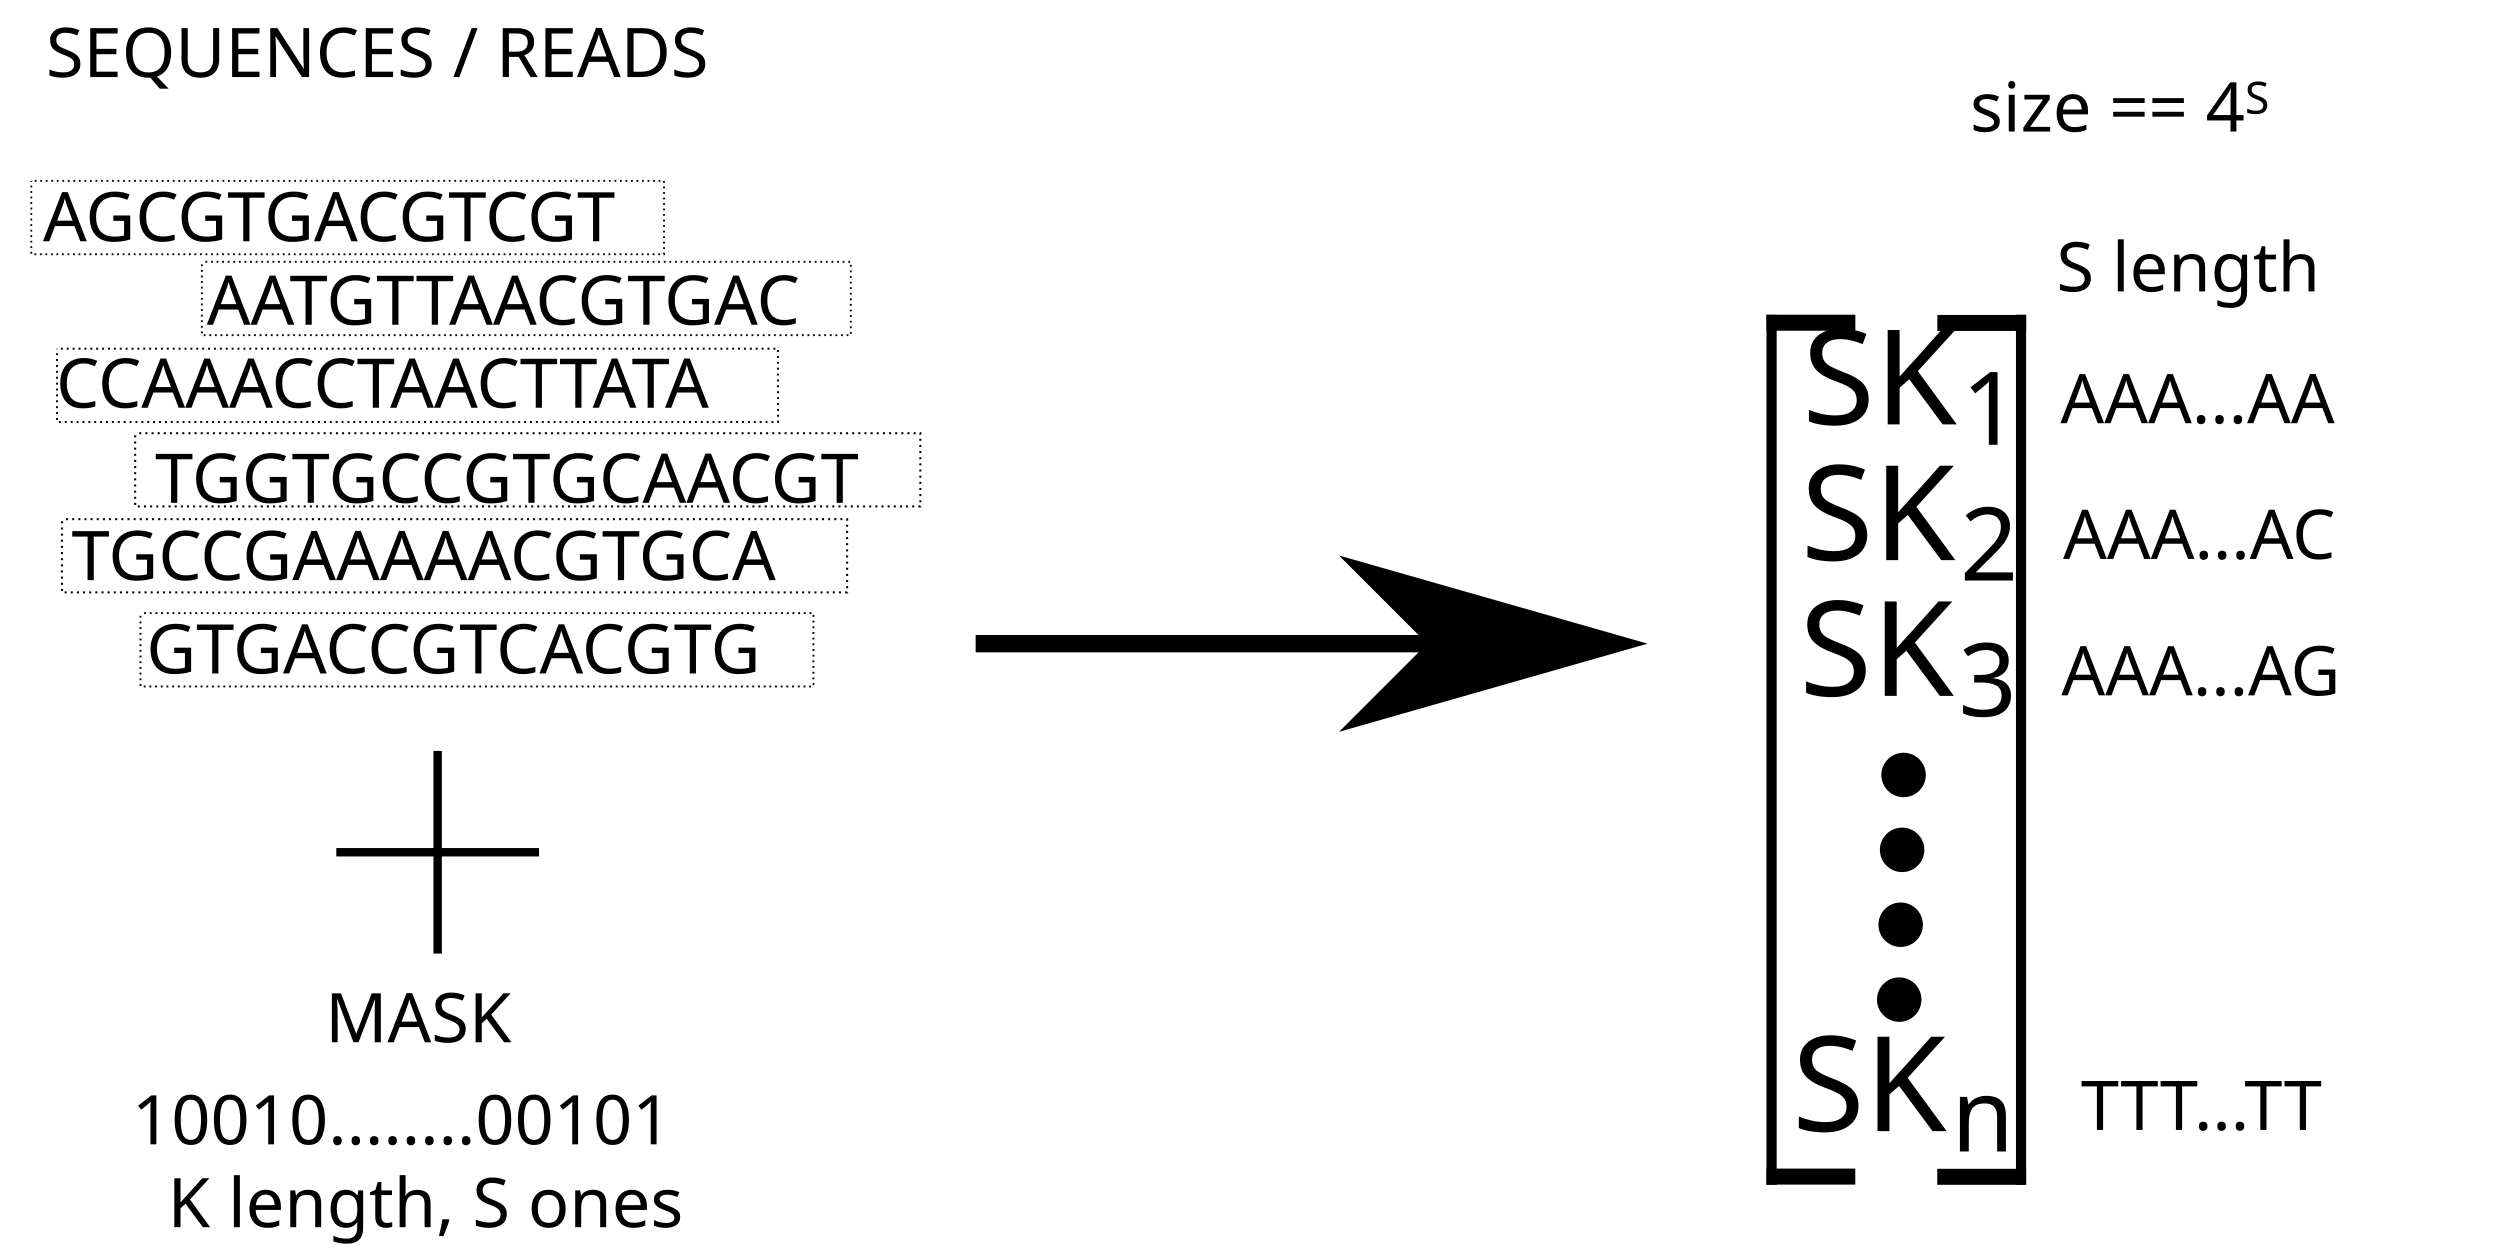
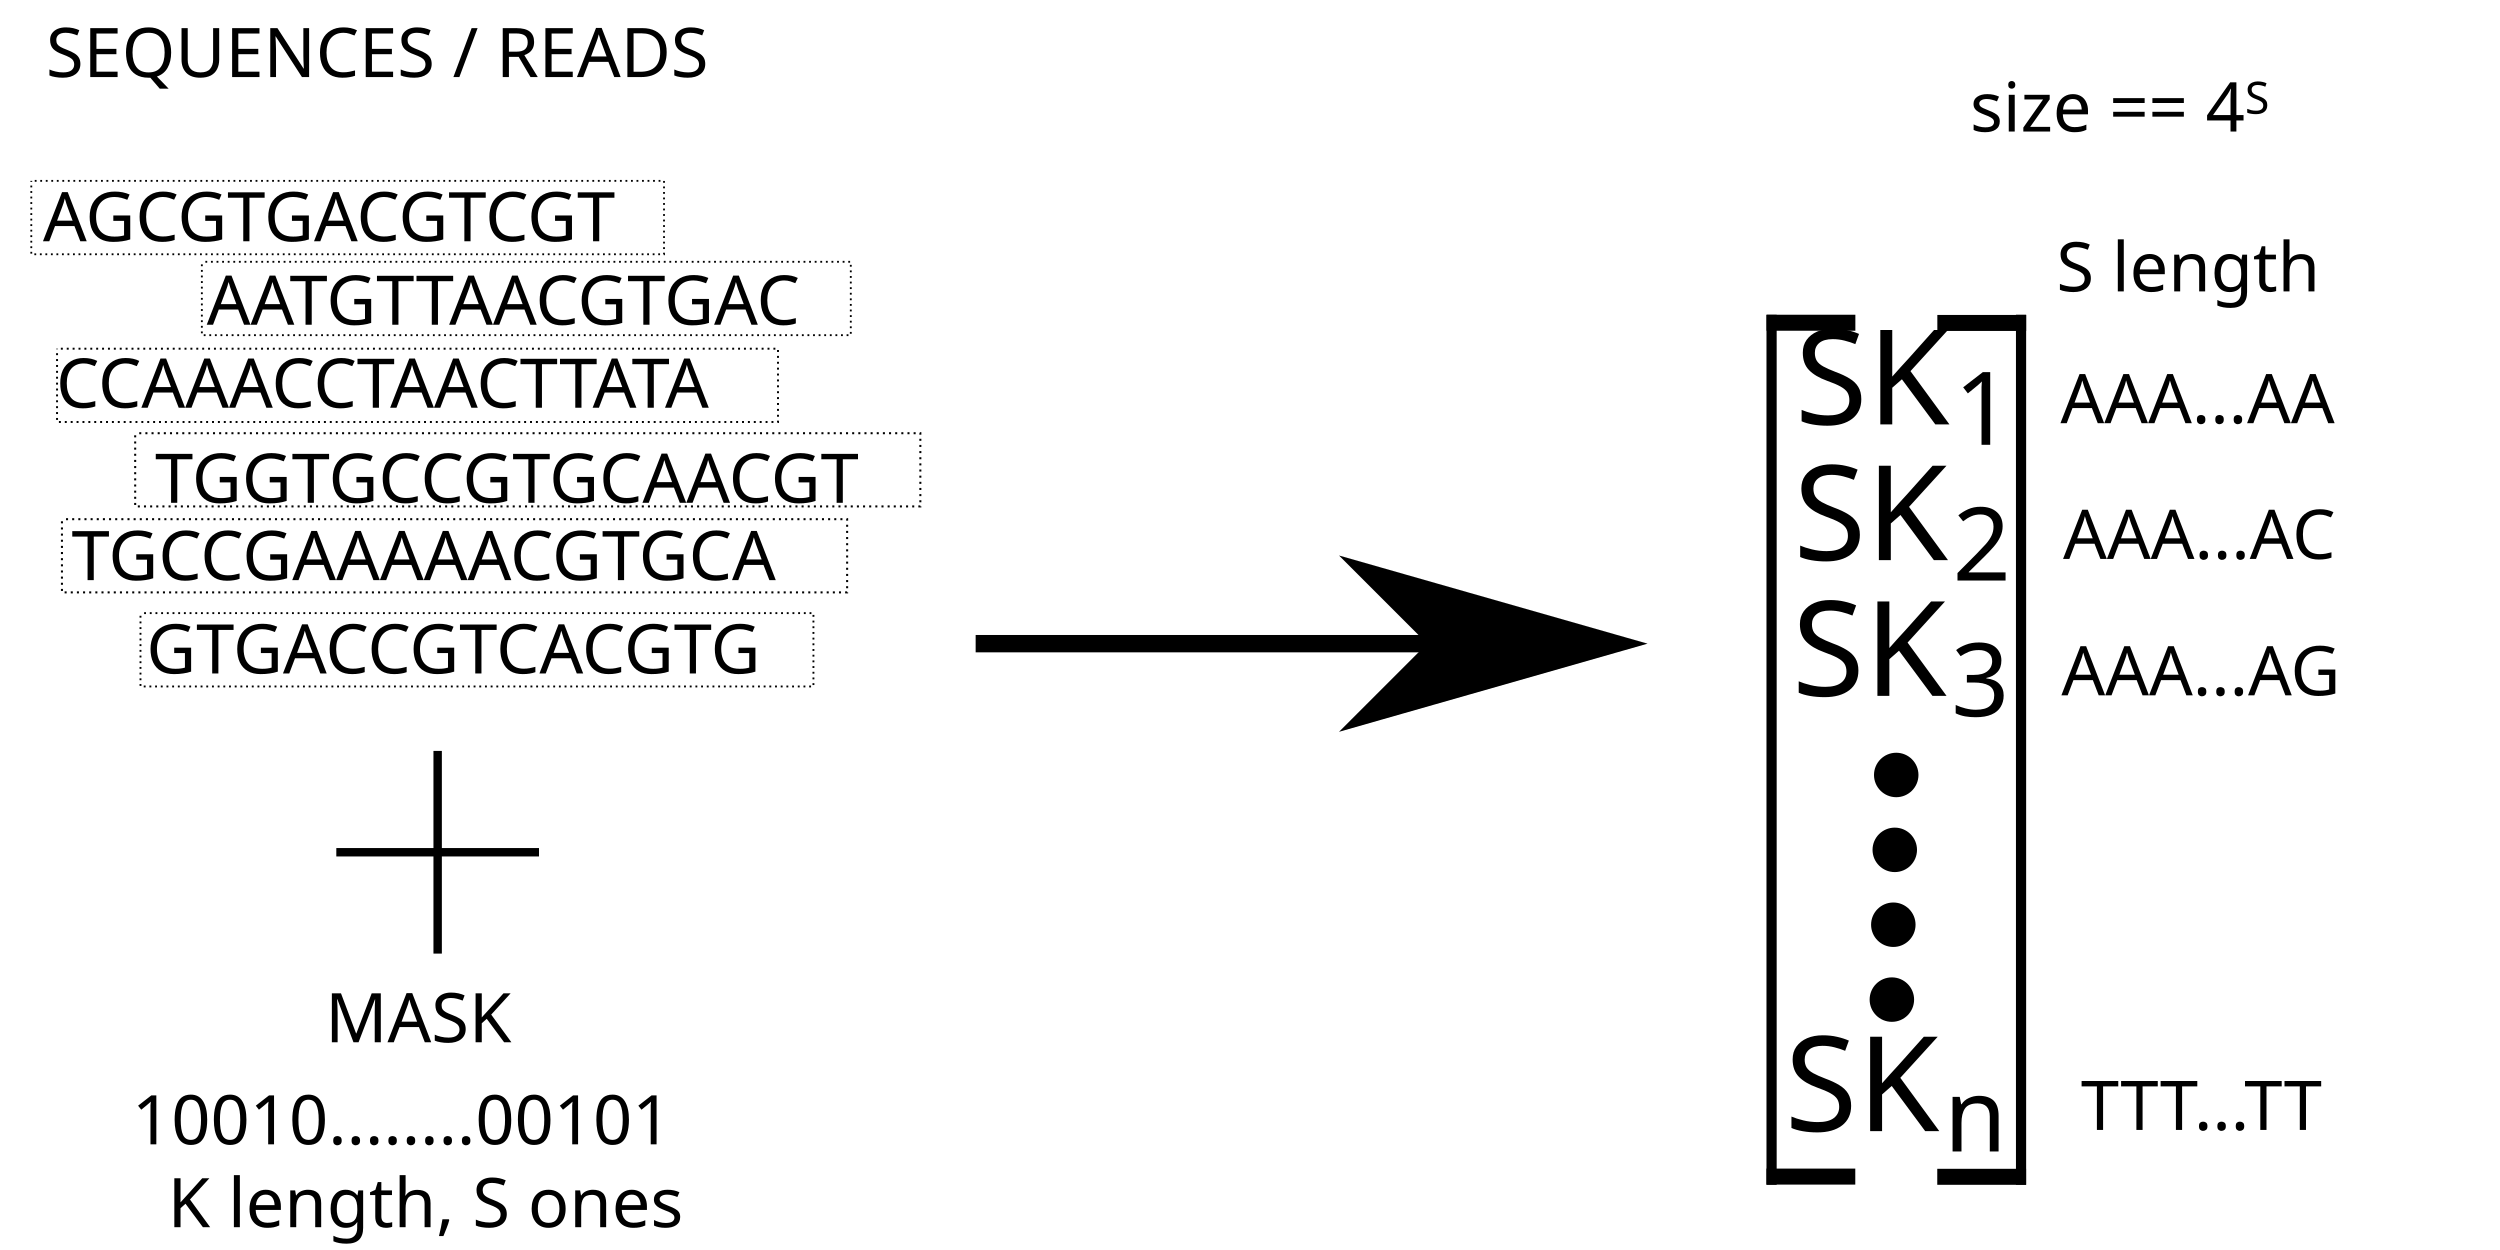
<svg xmlns="http://www.w3.org/2000/svg" width="360mm" height="180mm" viewBox="0 0 360 180" version="1.1" id="svg8">
  <defs id="defs2">
    <marker orient="auto" refY="0.0" refX="0.0" id="Arrow1Lend" style="overflow:visible;">
      <path id="path1284" d="M 0.0,0.0 L 5.0,-5.0 L -12.5,0.0 L 5.0,5.0 L 0.0,0.0 z " style="fill-rule:evenodd;stroke:#000000;stroke-width:1pt;stroke-opacity:1;fill:#000000;fill-opacity:1" transform="scale(0.8) rotate(180) translate(12.5,0)" />
    </marker>
    <marker style="overflow:visible;" id="marker3504" refX="0.0" refY="0.0" orient="auto">
      <path transform="scale(0.8) rotate(180) translate(12.5,0)" style="fill-rule:evenodd;stroke:#ff0000;stroke-width:1pt;stroke-opacity:1;fill:#ff0000;fill-opacity:1" d="M 0.0,0.0 L 5.0,-5.0 L -12.5,0.0 L 5.0,5.0 L 0.0,0.0 z " id="path3502" />
    </marker>
    <marker orient="auto" refY="0" refX="0" id="Arrow1Lend-5" style="overflow:visible">
      <path id="path1284-5" d="M 0,0 5,-5 -12.5,0 5,5 Z" style="fill:#ff0000;fill-opacity:1;fill-rule:evenodd;stroke:#ff0000;stroke-width:1pt;stroke-opacity:1" transform="matrix(-0.8,0,0,-0.8,-10,0)" />
    </marker>
  </defs>
  <g id="layer1" transform="translate(0,-117)">
    <flowRoot xml:space="preserve" id="flowRoot815" style="font-style:normal;font-weight:normal;font-size:85.333px;line-height:1.25;font-family:sans-serif;letter-spacing:0px;word-spacing:0px;fill:#000000;fill-opacity:1;stroke:none" transform="matrix(0.2645833,0,0,0.2645833,141.2746,93.66564)">
      <flowRegion id="flowRegion817" style="font-size:85.333px">
        <rect id="rect819" width="158.594" height="159.604" x="472.751" y="98.467" style="font-size:85.333px" />
      </flowRegion>
      <flowPara id="flowPara821" style="font-style:normal;font-variant:normal;font-weight:normal;font-stretch:normal;font-family:'Courier 10 Pitch';-inkscape-font-specification:'Courier 10 Pitch'">V</flowPara>
    </flowRoot>
    <g transform="matrix(1.259219,0,0,1.977477,198.9151,-252.1681)" id="g896">
      <path id="path856" d="M 44.049,210.188 H 54.206" style="fill:none;stroke:#000000;stroke-width:1.165;stroke-linecap:butt;stroke-linejoin:miter;stroke-miterlimit:4;stroke-dasharray:none;stroke-opacity:1" />
      <path id="path856-3" d="M 44.624,272.964 V 209.608" style="fill:none;stroke:#000000;stroke-width:1.165;stroke-linecap:butt;stroke-linejoin:miter;stroke-miterlimit:4;stroke-dasharray:none;stroke-opacity:1" />
      <path id="path856-5" d="m 44.041,272.366 h 10.156" style="fill:none;stroke:#000000;stroke-width:1.165;stroke-linecap:butt;stroke-linejoin:miter;stroke-miterlimit:4;stroke-dasharray:none;stroke-opacity:1" />
    </g>
    <g transform="matrix(-1.259219,0,0,-1.977477,347.2227,702.1016)" id="g896-6">
      <path id="path856-2" d="M 44.049,210.188 H 54.206" style="fill:none;stroke:#000000;stroke-width:1.165;stroke-linecap:butt;stroke-linejoin:miter;stroke-miterlimit:4;stroke-dasharray:none;stroke-opacity:1" />
      <path id="path856-3-9" d="M 44.624,272.964 V 209.608" style="fill:none;stroke:#000000;stroke-width:1.165;stroke-linecap:butt;stroke-linejoin:miter;stroke-miterlimit:4;stroke-dasharray:none;stroke-opacity:1" />
      <path id="path856-5-1" d="m 44.041,272.366 h 10.156" style="fill:none;stroke:#000000;stroke-width:1.165;stroke-linecap:butt;stroke-linejoin:miter;stroke-miterlimit:4;stroke-dasharray:none;stroke-opacity:1" />
    </g>
-     <text xml:space="preserve" style="font-style:normal;font-weight:normal;font-size:22.578px;line-height:1.25;font-family:sans-serif;letter-spacing:0px;word-spacing:0px;fill:#000000;fill-opacity:1;stroke:none;stroke-width:0.265" x="259.524" y="178.12" id="text12766">
-       <tspan x="282.443" y="0" id="tspan12764" style="stroke-width:0.265">
-         <tspan x="259.524" y="178.12" style="font-style:normal;font-variant:normal;font-weight:normal;font-stretch:normal;font-size:19.05px;font-family:'Courier 10 Pitch';-inkscape-font-specification:'Courier 10 Pitch';stroke-width:0.265" id="tspan12760">SK</tspan>
-         <tspan x="282.443" y="178.12" style="font-size:14.676px;baseline-shift:sub;stroke-width:0.265" id="tspan12762">1</tspan>
+     <text xml:space="preserve" style="font-style:normal;font-weight:normal;font-size:22.578px;line-height:1.25;font-family:sans-serif;letter-spacing:0px;word-spacing:0px;fill:#000000;fill-opacity:1;stroke:none;stroke-width:0.265" x="258.465" y="178.12" id="text12766">
+       <tspan x="281.385" y="0" id="tspan12764" style="stroke-width:0.265">
+         <tspan x="258.465" y="178.12" style="font-style:normal;font-variant:normal;font-weight:normal;font-stretch:normal;font-size:19.05px;font-family:'Courier 10 Pitch';-inkscape-font-specification:'Courier 10 Pitch';stroke-width:0.265" id="tspan12760">SK</tspan>
+         <tspan x="281.385" y="178.12" style="font-size:14.676px;baseline-shift:sub;stroke-width:0.265" id="tspan12762">1</tspan>
      </tspan>
    </text>
-     <text xml:space="preserve" style="font-style:normal;font-weight:normal;font-size:22.578px;line-height:1.25;font-family:sans-serif;letter-spacing:0px;word-spacing:0px;fill:#000000;fill-opacity:1;stroke:none;stroke-width:0.265" x="259.315" y="197.663" id="text12758">
-       <tspan x="282.234" y="0" id="tspan12756" style="stroke-width:0.265">
-         <tspan x="259.315" y="197.663" style="font-style:normal;font-variant:normal;font-weight:normal;font-stretch:normal;font-size:19.05px;font-family:'Courier 10 Pitch';-inkscape-font-specification:'Courier 10 Pitch';stroke-width:0.265" id="tspan12752">SK</tspan>
-         <tspan x="282.234" y="197.663" style="font-size:14.676px;baseline-shift:sub;stroke-width:0.265" id="tspan12754">2</tspan>
+     <text xml:space="preserve" style="font-style:normal;font-weight:normal;font-size:22.578px;line-height:1.25;font-family:sans-serif;letter-spacing:0px;word-spacing:0px;fill:#000000;fill-opacity:1;stroke:none;stroke-width:0.265" x="258.256" y="197.663" id="text12758">
+       <tspan x="281.176" y="0" id="tspan12756" style="stroke-width:0.265">
+         <tspan x="258.256" y="197.663" style="font-style:normal;font-variant:normal;font-weight:normal;font-stretch:normal;font-size:19.05px;font-family:'Courier 10 Pitch';-inkscape-font-specification:'Courier 10 Pitch';stroke-width:0.265" id="tspan12752">SK</tspan>
+         <tspan x="281.176" y="197.663" style="font-size:14.676px;baseline-shift:sub;stroke-width:0.265" id="tspan12754">2</tspan>
      </tspan>
    </text>
-     <text xml:space="preserve" style="font-style:normal;font-weight:normal;font-size:22.578px;line-height:1.25;font-family:sans-serif;letter-spacing:0px;word-spacing:0px;fill:#000000;fill-opacity:1;stroke:none;stroke-width:0.265" x="259.105" y="217.206" id="text12750">
-       <tspan x="282.025" y="0" id="tspan12748" style="stroke-width:0.265">
-         <tspan x="259.105" y="217.206" style="font-style:normal;font-variant:normal;font-weight:normal;font-stretch:normal;font-size:19.05px;font-family:'Courier 10 Pitch';-inkscape-font-specification:'Courier 10 Pitch';stroke-width:0.265" id="tspan12744">SK</tspan>
-         <tspan x="282.025" y="217.206" style="font-size:14.676px;baseline-shift:sub;stroke-width:0.265" id="tspan12746">3</tspan>
+     <text xml:space="preserve" style="font-style:normal;font-weight:normal;font-size:22.578px;line-height:1.25;font-family:sans-serif;letter-spacing:0px;word-spacing:0px;fill:#000000;fill-opacity:1;stroke:none;stroke-width:0.265" x="258.047" y="217.206" id="text12750">
+       <tspan x="280.966" y="0" id="tspan12748" style="stroke-width:0.265">
+         <tspan x="258.047" y="217.206" style="font-style:normal;font-variant:normal;font-weight:normal;font-stretch:normal;font-size:19.05px;font-family:'Courier 10 Pitch';-inkscape-font-specification:'Courier 10 Pitch';stroke-width:0.265" id="tspan12744">SK</tspan>
+         <tspan x="280.966" y="217.206" style="font-size:14.676px;baseline-shift:sub;stroke-width:0.265" id="tspan12746">3</tspan>
      </tspan>
    </text>
-     <circle style="opacity:1;fill:#000000;fill-opacity:1;stroke:#000000;stroke-width:1.165;stroke-miterlimit:4;stroke-dasharray:none;stroke-dashoffset:0;stroke-opacity:1" id="path989" cx="274.115" cy="228.596" r="2.619" />
-     <circle style="opacity:1;fill:#000000;fill-opacity:1;stroke:#000000;stroke-width:1.165;stroke-miterlimit:4;stroke-dasharray:none;stroke-dashoffset:0;stroke-opacity:1" id="path989-2" cx="273.906" cy="239.379" r="2.619" />
-     <circle style="opacity:1;fill:#000000;fill-opacity:1;stroke:#000000;stroke-width:1.165;stroke-miterlimit:4;stroke-dasharray:none;stroke-dashoffset:0;stroke-opacity:1" id="path989-2-0" cx="273.696" cy="250.161" r="2.619" />
-     <circle style="opacity:1;fill:#000000;fill-opacity:1;stroke:#000000;stroke-width:1.165;stroke-miterlimit:4;stroke-dasharray:none;stroke-dashoffset:0;stroke-opacity:1" id="path989-2-2" cx="273.487" cy="260.944" r="2.619" />
-     <text xml:space="preserve" style="font-style:normal;font-weight:normal;font-size:22.578px;line-height:1.25;font-family:sans-serif;letter-spacing:0px;word-spacing:0px;fill:#000000;fill-opacity:1;stroke:none;stroke-width:0.265" x="258.059" y="279.879" id="text12742">
-       <tspan x="280.978" y="0" id="tspan12740" style="stroke-width:0.265">
-         <tspan x="258.059" y="279.879" style="font-style:normal;font-variant:normal;font-weight:normal;font-stretch:normal;font-size:19.05px;font-family:'Courier 10 Pitch';-inkscape-font-specification:'Courier 10 Pitch';stroke-width:0.265" id="tspan12736">SK</tspan>
-         <tspan x="280.978" y="279.879" style="font-size:14.676px;baseline-shift:sub;stroke-width:0.265" id="tspan12738">n</tspan>
+     <circle style="opacity:1;fill:#000000;fill-opacity:1;stroke:#000000;stroke-width:1.165;stroke-miterlimit:4;stroke-dasharray:none;stroke-dashoffset:0;stroke-opacity:1" id="path989" cx="273.057" cy="228.596" r="2.619" />
+     <circle style="opacity:1;fill:#000000;fill-opacity:1;stroke:#000000;stroke-width:1.165;stroke-miterlimit:4;stroke-dasharray:none;stroke-dashoffset:0;stroke-opacity:1" id="path989-2" cx="272.847" cy="239.379" r="2.619" />
+     <circle style="opacity:1;fill:#000000;fill-opacity:1;stroke:#000000;stroke-width:1.165;stroke-miterlimit:4;stroke-dasharray:none;stroke-dashoffset:0;stroke-opacity:1" id="path989-2-0" cx="272.638" cy="250.161" r="2.619" />
+     <circle style="opacity:1;fill:#000000;fill-opacity:1;stroke:#000000;stroke-width:1.165;stroke-miterlimit:4;stroke-dasharray:none;stroke-dashoffset:0;stroke-opacity:1" id="path989-2-2" cx="272.429" cy="260.944" r="2.619" />
+     <text xml:space="preserve" style="font-style:normal;font-weight:normal;font-size:22.578px;line-height:1.25;font-family:sans-serif;letter-spacing:0px;word-spacing:0px;fill:#000000;fill-opacity:1;stroke:none;stroke-width:0.265" x="257" y="279.879" id="text12742">
+       <tspan x="279.92" y="0" id="tspan12740" style="stroke-width:0.265">
+         <tspan x="257" y="279.879" style="font-style:normal;font-variant:normal;font-weight:normal;font-stretch:normal;font-size:19.05px;font-family:'Courier 10 Pitch';-inkscape-font-specification:'Courier 10 Pitch';stroke-width:0.265" id="tspan12736">SK</tspan>
+         <tspan x="279.92" y="279.879" style="font-size:14.676px;baseline-shift:sub;stroke-width:0.265" id="tspan12738">n</tspan>
      </tspan>
    </text>
    <text xml:space="preserve" style="font-style:normal;font-weight:normal;font-size:1.058px;line-height:1.25;font-family:sans-serif;letter-spacing:0px;word-spacing:0px;fill:#000000;fill-opacity:1;stroke:none;stroke-width:0.265" x="296.704" y="177.948" id="text1105-4">
      <tspan id="tspan1103-5" x="296.704" y="177.948" style="font-size:9.878px;stroke-width:0.265">AAA...AA</tspan>
    </text>
    <text xml:space="preserve" style="font-style:normal;font-weight:normal;font-size:1.058px;line-height:1.25;font-family:sans-serif;letter-spacing:0px;word-spacing:0px;fill:#000000;fill-opacity:1;stroke:none;stroke-width:0.265" x="297.082" y="197.486" id="text1105-4-0">
      <tspan id="tspan1103-5-3" x="297.082" y="197.486" style="font-size:9.878px;stroke-width:0.265">AAA...AC</tspan>
    </text>
    <text xml:space="preserve" style="font-style:normal;font-weight:normal;font-size:1.058px;line-height:1.25;font-family:sans-serif;letter-spacing:0px;word-spacing:0px;fill:#000000;fill-opacity:1;stroke:none;stroke-width:0.265" x="296.841" y="217.128" id="text1105-4-6">
      <tspan id="tspan1103-5-1" x="296.841" y="217.128" style="font-size:9.878px;stroke-width:0.265">AAA...AG</tspan>
    </text>
    <text xml:space="preserve" style="font-style:normal;font-weight:normal;font-size:1.058px;line-height:1.25;font-family:sans-serif;letter-spacing:0px;word-spacing:0px;fill:#000000;fill-opacity:1;stroke:none;stroke-width:0.265" x="299.658" y="279.708" id="text1105-4-6-0">
      <tspan id="tspan1103-5-1-6" x="299.658" y="279.708" style="font-size:9.878px;stroke-width:0.265">TTT...TT</tspan>
    </text>
    <g id="g9288" transform="translate(-12.17084,3.175)">
      <text id="text1105" y="148.569" x="18.361" style="font-style:normal;font-weight:normal;font-size:1.058px;line-height:1.25;font-family:sans-serif;letter-spacing:0px;word-spacing:0px;fill:#000000;fill-opacity:1;stroke:none;stroke-width:0.265;stroke-miterlimit:4;stroke-dasharray:0.265, 0.53;stroke-dashoffset:0.079;stroke-opacity:1" xml:space="preserve">
        <tspan style="font-size:9.878px;stroke:none;stroke-width:0.265;stroke-miterlimit:4;stroke-dasharray:0.265, 0.53;stroke-dashoffset:0.079;stroke-opacity:1" y="148.569" x="18.361" id="tspan1103">AGCGTGACGTCGT</tspan>
      </text>
      <rect y="139.869" x="16.677" height="10.571" width="91.112" id="rect1229" style="opacity:1;fill:none;fill-opacity:1;stroke:#000000;stroke-width:0.265;stroke-miterlimit:4;stroke-dasharray:0.265, 0.53;stroke-dashoffset:0.3;stroke-opacity:1" />
    </g>
    <g id="g9283" transform="translate(-5.291667)">
      <text id="text1105-3-1" y="163.764" x="35.062" style="font-style:normal;font-weight:normal;font-size:1.058px;line-height:1.25;font-family:sans-serif;letter-spacing:0px;word-spacing:0px;fill:#000000;fill-opacity:1;stroke:none;stroke-width:0.265;stroke-miterlimit:4;stroke-dasharray:0.265, 0.53;stroke-dashoffset:0.08;stroke-opacity:1" xml:space="preserve">
        <tspan style="font-size:9.878px;stroke:none;stroke-width:0.265;stroke-miterlimit:4;stroke-dasharray:0.265, 0.53;stroke-dashoffset:0.08;stroke-opacity:1" y="163.764" x="35.062" id="tspan1103-6-2">AATGTTAACGTGAC</tspan>
      </text>
      <rect y="154.698" x="34.359" height="10.567" width="93.447" id="rect1229-3" style="opacity:1;fill:none;fill-opacity:1;stroke:#000000;stroke-width:0.268;stroke-miterlimit:4;stroke-dasharray:0.268, 0.537;stroke-dashoffset:0.3;stroke-opacity:1" />
    </g>
    <g id="g9278" transform="translate(-5.291667,-2.645833)">
      <text id="text1105-3-9" y="178.357" x="13.36" style="font-style:normal;font-weight:normal;font-size:1.058px;line-height:1.25;font-family:sans-serif;letter-spacing:0px;word-spacing:0px;fill:#000000;fill-opacity:1;stroke:none;stroke-width:0.265;stroke-miterlimit:4;stroke-dasharray:0.265, 0.53;stroke-dashoffset:0.08;stroke-opacity:1" xml:space="preserve">
        <tspan style="font-size:9.878px;stroke:none;stroke-width:0.265;stroke-miterlimit:4;stroke-dasharray:0.265, 0.53;stroke-dashoffset:0.08;stroke-opacity:1" y="178.357" x="13.36" id="tspan1103-6-3">CCAAACCTAACTTATA</tspan>
      </text>
      <rect y="169.859" x="13.506" height="10.553" width="103.817" id="rect1229-2" style="opacity:1;fill:none;fill-opacity:1;stroke:#000000;stroke-width:0.283;stroke-miterlimit:4;stroke-dasharray:0.283, 0.565;stroke-dashoffset:0.3;stroke-opacity:1" />
    </g>
    <g id="g9273" transform="translate(-15.34584,-3.175)">
      <text id="text1105-3-19" y="192.576" x="37.682" style="font-style:normal;font-weight:normal;font-size:1.058px;line-height:1.25;font-family:sans-serif;letter-spacing:0px;word-spacing:0px;fill:#000000;fill-opacity:1;stroke:none;stroke-width:0.265;stroke-miterlimit:4;stroke-dasharray:0.265, 0.53;stroke-dashoffset:0.08;stroke-opacity:1" xml:space="preserve">
        <tspan style="font-size:9.878px;stroke:none;stroke-width:0.265;stroke-miterlimit:4;stroke-dasharray:0.265, 0.53;stroke-dashoffset:0.08;stroke-opacity:1" y="192.576" x="37.682" id="tspan1103-6-4">TGGTGCCGTGCAACGT</tspan>
      </text>
      <rect y="182.558" x="34.811" height="10.541" width="113.065" id="rect1229-0" style="opacity:1;fill:none;fill-opacity:1;stroke:#000000;stroke-width:0.295;stroke-miterlimit:4;stroke-dasharray:0.295, 0.59;stroke-dashoffset:0.3;stroke-opacity:1" />
    </g>
    <g id="g9268" transform="translate(-5.291667,-4.7625)">
      <text id="text1105-3-7" y="205.298" x="15.605" style="font-style:normal;font-weight:normal;font-size:1.058px;line-height:1.25;font-family:sans-serif;letter-spacing:0px;word-spacing:0px;fill:#000000;fill-opacity:1;stroke:none;stroke-width:0.265;stroke-miterlimit:4;stroke-dasharray:0.265, 0.53;stroke-dashoffset:0.08;stroke-opacity:1" xml:space="preserve">
        <tspan style="font-size:9.878px;stroke:none;stroke-width:0.265;stroke-miterlimit:4;stroke-dasharray:0.265, 0.53;stroke-dashoffset:0.08;stroke-opacity:1" y="205.298" x="15.605" id="tspan1103-6-8">TGCCGAAAAACGTGCA</tspan>
      </text>
      <rect y="196.525" x="14.213" height="10.541" width="113.065" id="rect1229-0-6" style="opacity:1;fill:none;fill-opacity:1;stroke:#000000;stroke-width:0.295;stroke-miterlimit:4;stroke-dasharray:0.295, 0.59;stroke-dashoffset:0.3;stroke-opacity:1" />
    </g>
    <g id="g9263" transform="translate(-5.291667,-7.408334)">
      <text id="text1105-3" y="221.387" x="26.361" style="font-style:normal;font-weight:normal;font-size:1.058px;line-height:1.25;font-family:sans-serif;letter-spacing:0px;word-spacing:0px;fill:#000000;fill-opacity:1;stroke:none;stroke-width:0.265;stroke-miterlimit:4;stroke-dasharray:0.265, 0.53;stroke-dashoffset:0.08;stroke-opacity:1" xml:space="preserve">
        <tspan style="font-size:9.878px;stroke:none;stroke-width:0.265;stroke-miterlimit:4;stroke-dasharray:0.265, 0.53;stroke-dashoffset:0.08;stroke-opacity:1" y="221.387" x="26.361" id="tspan1103-6">GTGACCGTCACGTG</tspan>
      </text>
      <rect y="212.698" x="25.522" height="10.562" width="96.904" id="rect1229-0-1" style="opacity:1;fill:none;fill-opacity:1;stroke:#000000;stroke-width:0.273;stroke-miterlimit:4;stroke-dasharray:0.273, 0.546;stroke-dashoffset:0.3;stroke-opacity:1" />
    </g>
    <text xml:space="preserve" style="font-style:normal;font-weight:normal;font-size:1.058px;line-height:1.25;font-family:sans-serif;letter-spacing:0px;word-spacing:0px;fill:#000000;fill-opacity:1;stroke:none;stroke-width:0.265;stroke-miterlimit:4;stroke-dasharray:0.265, 0.53;stroke-dashoffset:0.079;stroke-opacity:1" x="19.012" y="281.781" id="text1105-7">
      <tspan id="tspan1103-65" x="19.012" y="281.781" style="font-size:9.878px;stroke:none;stroke-width:0.265;stroke-miterlimit:4;stroke-dasharray:0.265, 0.53;stroke-dashoffset:0.079;stroke-opacity:1">10010........00101</tspan>
    </text>
    <text xml:space="preserve" style="font-style:normal;font-weight:normal;font-size:1.058px;line-height:1.25;font-family:sans-serif;letter-spacing:0px;word-spacing:0px;fill:#000000;fill-opacity:1;stroke:none;stroke-width:0.265;stroke-miterlimit:4;stroke-dasharray:0.265, 0.53;stroke-dashoffset:0.079;stroke-opacity:1" x="46.837" y="267.086" id="text1105-7-9">
      <tspan id="tspan1103-65-3" x="46.837" y="267.086" style="font-size:9.878px;stroke:none;stroke-width:0.265;stroke-miterlimit:4;stroke-dasharray:0.265, 0.53;stroke-dashoffset:0.079;stroke-opacity:1">MASK</tspan>
    </text>
    <g id="g9240" transform="translate(148.1476,166.8565)">
      <path id="path9221" d="M -85.125,58.275 V 87.461" style="fill:none;stroke:#000000;stroke-width:1.211;stroke-linecap:butt;stroke-linejoin:miter;stroke-miterlimit:4;stroke-dasharray:none;stroke-opacity:1" />
      <path id="path9221-7" d="m -99.718,72.868 h 29.186" style="fill:none;stroke:#000000;stroke-width:1.211;stroke-linecap:butt;stroke-linejoin:miter;stroke-miterlimit:4;stroke-dasharray:none;stroke-opacity:1" />
    </g>
    <text xml:space="preserve" style="font-style:normal;font-weight:normal;font-size:1.058px;line-height:1.25;font-family:sans-serif;letter-spacing:0px;word-spacing:0px;fill:#000000;fill-opacity:1;stroke:none;stroke-width:0.265;stroke-miterlimit:4;stroke-dasharray:0.265, 0.53;stroke-dashoffset:0.079;stroke-opacity:1" x="6.62" y="128.1" id="text1105-7-9-4">
      <tspan id="tspan1103-65-3-5" x="6.62" y="128.1" style="font-size:9.878px;stroke:none;stroke-width:0.265;stroke-miterlimit:4;stroke-dasharray:0.265, 0.53;stroke-dashoffset:0.079;stroke-opacity:1">SEQUENCES / READS</tspan>
    </text>
    <text xml:space="preserve" style="font-style:normal;font-weight:normal;font-size:1.058px;line-height:1.25;font-family:sans-serif;letter-spacing:0px;word-spacing:0px;fill:#000000;fill-opacity:1;stroke:none;stroke-width:0.265;stroke-miterlimit:4;stroke-dasharray:0.265, 0.53;stroke-dashoffset:0.079;stroke-opacity:1" x="24.153" y="293.716" id="text1105-7-2">
      <tspan id="tspan1103-65-5" x="24.153" y="293.716" style="font-size:9.878px;stroke:none;stroke-width:0.265;stroke-miterlimit:4;stroke-dasharray:0.265, 0.53;stroke-dashoffset:0.079;stroke-opacity:1">K length, S ones</tspan>
    </text>
    <text xml:space="preserve" style="font-style:normal;font-weight:normal;font-size:1.058px;line-height:1.25;font-family:sans-serif;letter-spacing:0px;word-spacing:0px;fill:#000000;fill-opacity:1;stroke:none;stroke-width:0.265;stroke-miterlimit:4;stroke-dasharray:0.265, 0.53;stroke-dashoffset:0.079;stroke-opacity:1" x="283.687" y="135.948" id="text1105-7-2-4">
      <tspan id="tspan1103-65-5-7" x="283.687" y="135.948" style="font-size:9.878px;stroke:none;stroke-width:0.265;stroke-miterlimit:4;stroke-dasharray:0.265, 0.53;stroke-dashoffset:0.079;stroke-opacity:1">size == 4<tspan style="font-size:65%;baseline-shift:super" id="tspan9326">S</tspan>
      </tspan>
    </text>
    <text xml:space="preserve" style="font-style:normal;font-weight:normal;font-size:1.058px;line-height:1.25;font-family:sans-serif;letter-spacing:0px;word-spacing:0px;fill:#000000;fill-opacity:1;stroke:none;stroke-width:0.265;stroke-miterlimit:4;stroke-dasharray:0.265, 0.53;stroke-dashoffset:0.079;stroke-opacity:1" x="296.13" y="158.967" id="text1105-7-2-44">
      <tspan id="tspan1103-65-5-3" x="296.13" y="158.967" style="font-size:9.878px;stroke:none;stroke-width:0.265;stroke-miterlimit:4;stroke-dasharray:0.265, 0.53;stroke-dashoffset:0.079;stroke-opacity:1">S length</tspan>
    </text>
    <path style="fill:none;stroke:#000000;stroke-width:2.5;stroke-linecap:butt;stroke-linejoin:miter;stroke-miterlimit:4;stroke-dasharray:none;stroke-opacity:1;marker-end:url(#Arrow1Lend)" d="m 140.494,209.687 h 91.903" id="path11968" />
  </g>
</svg>
